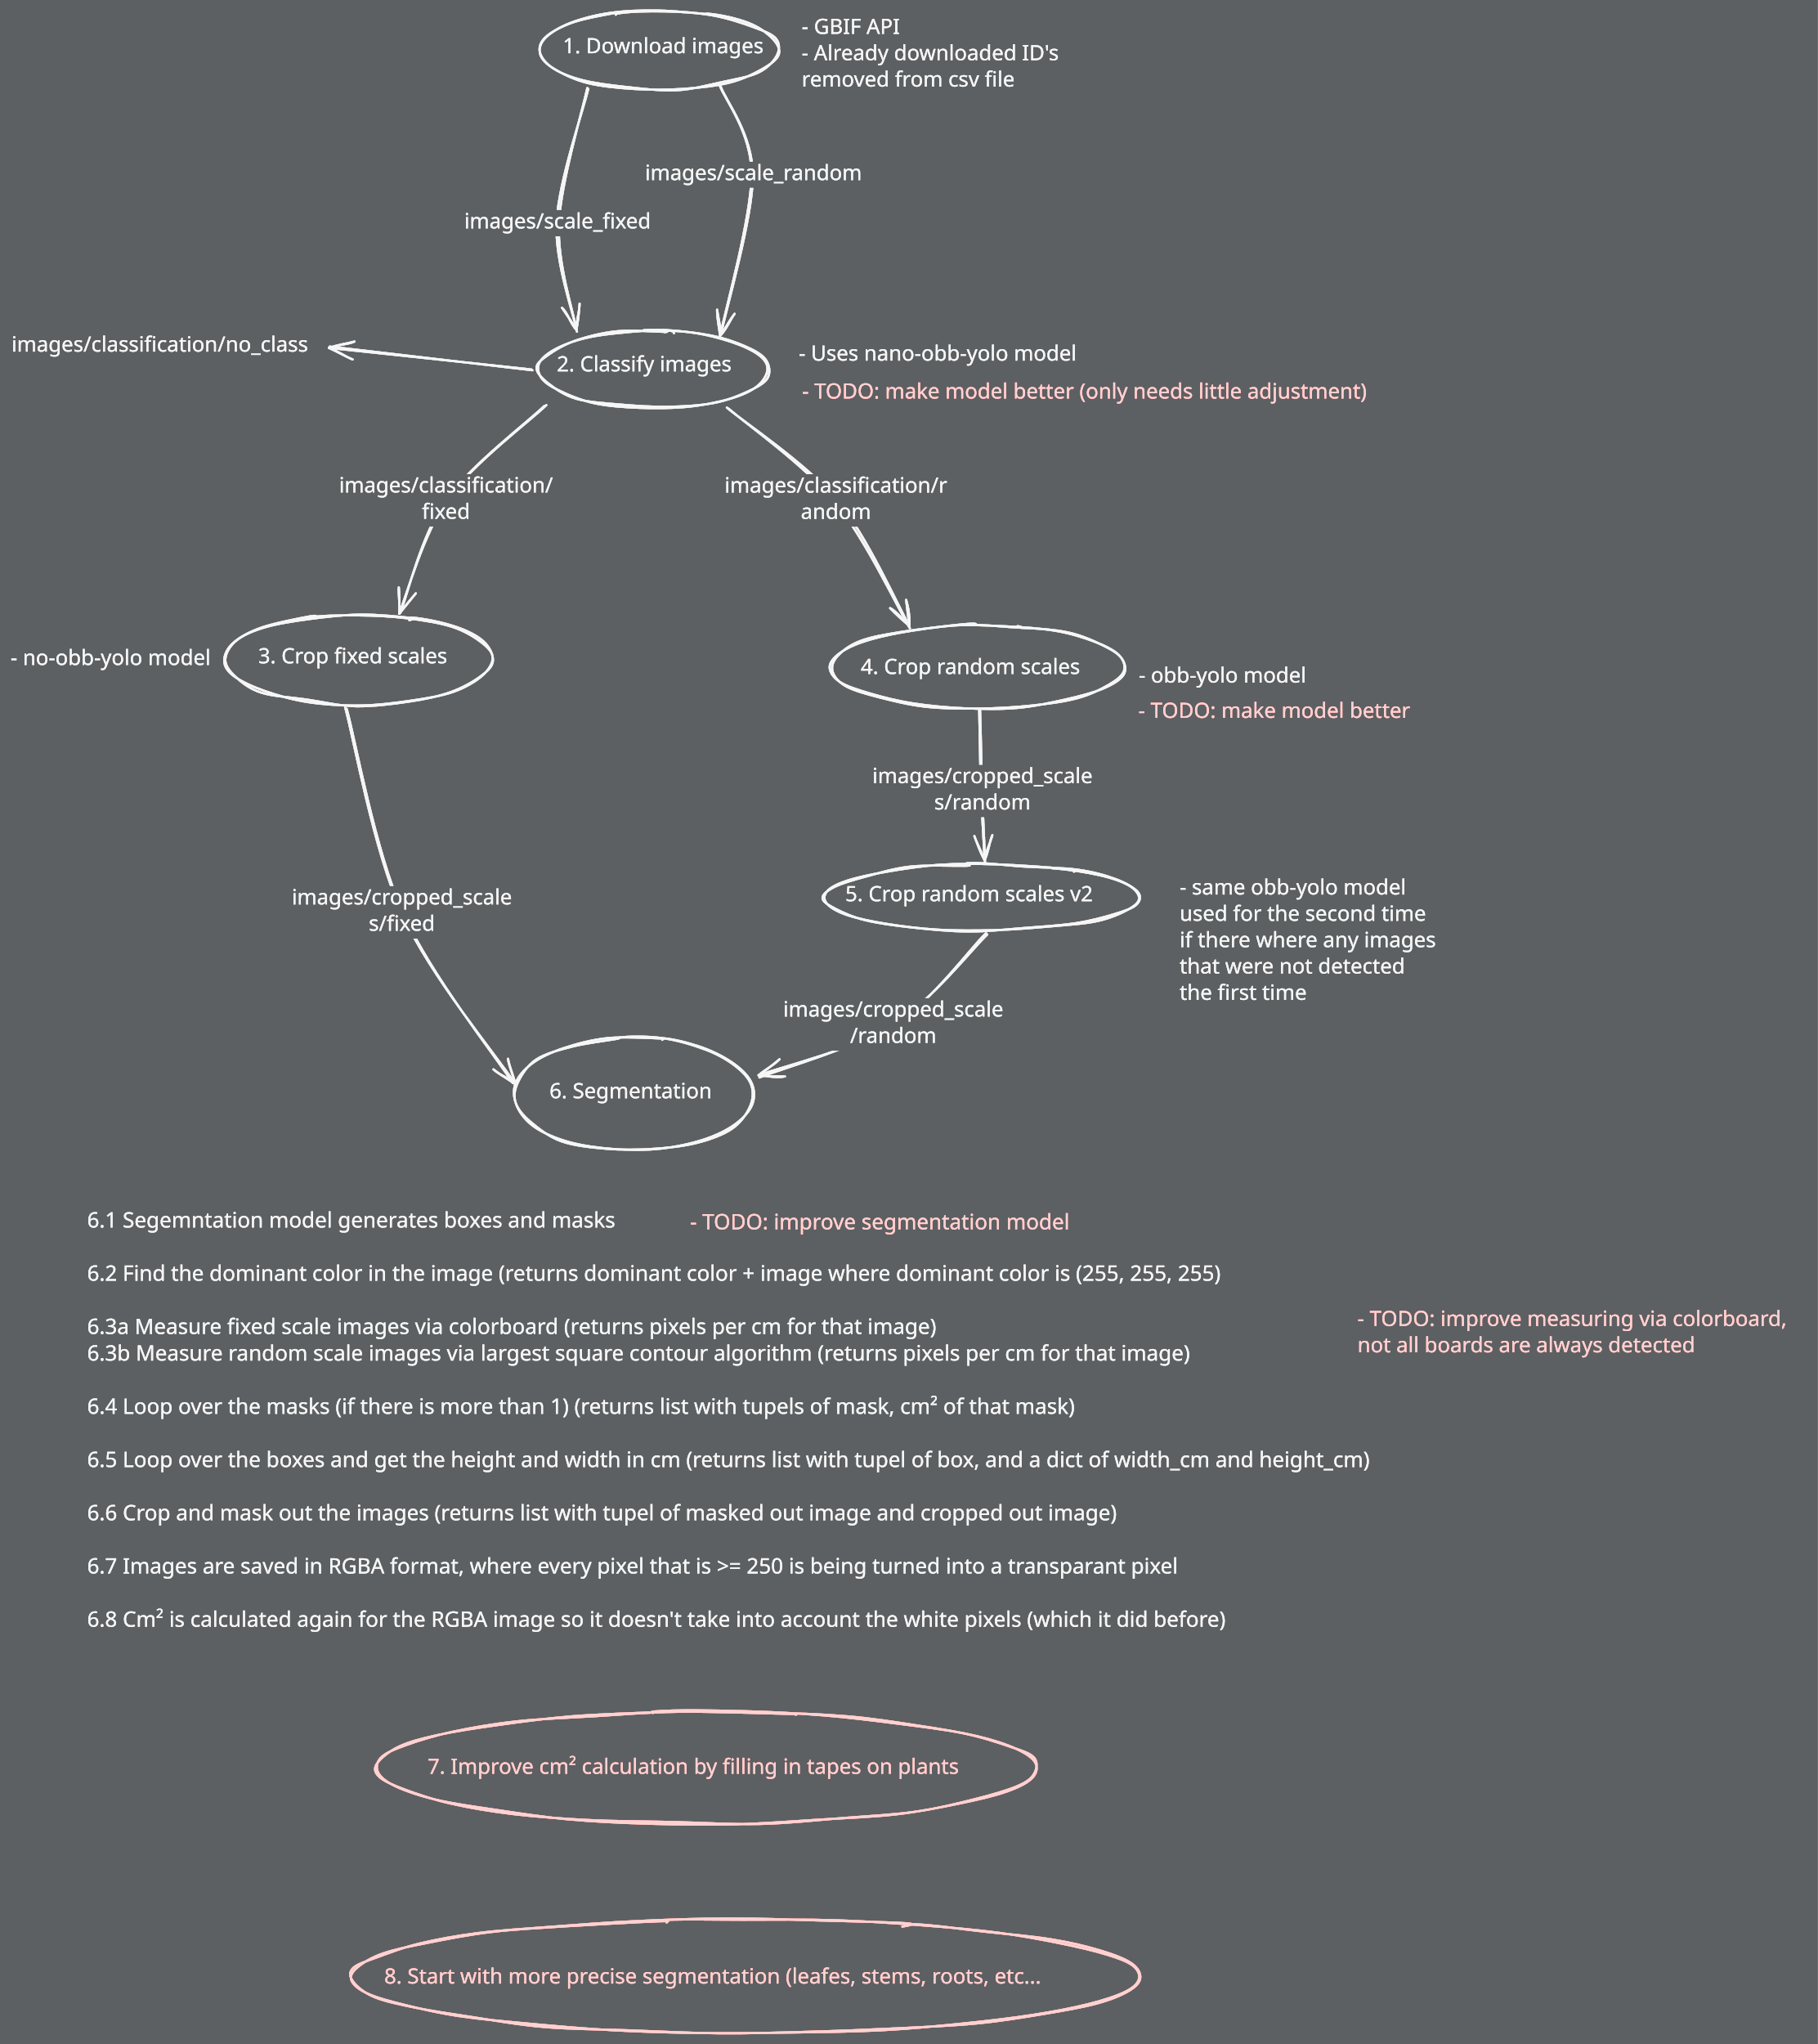
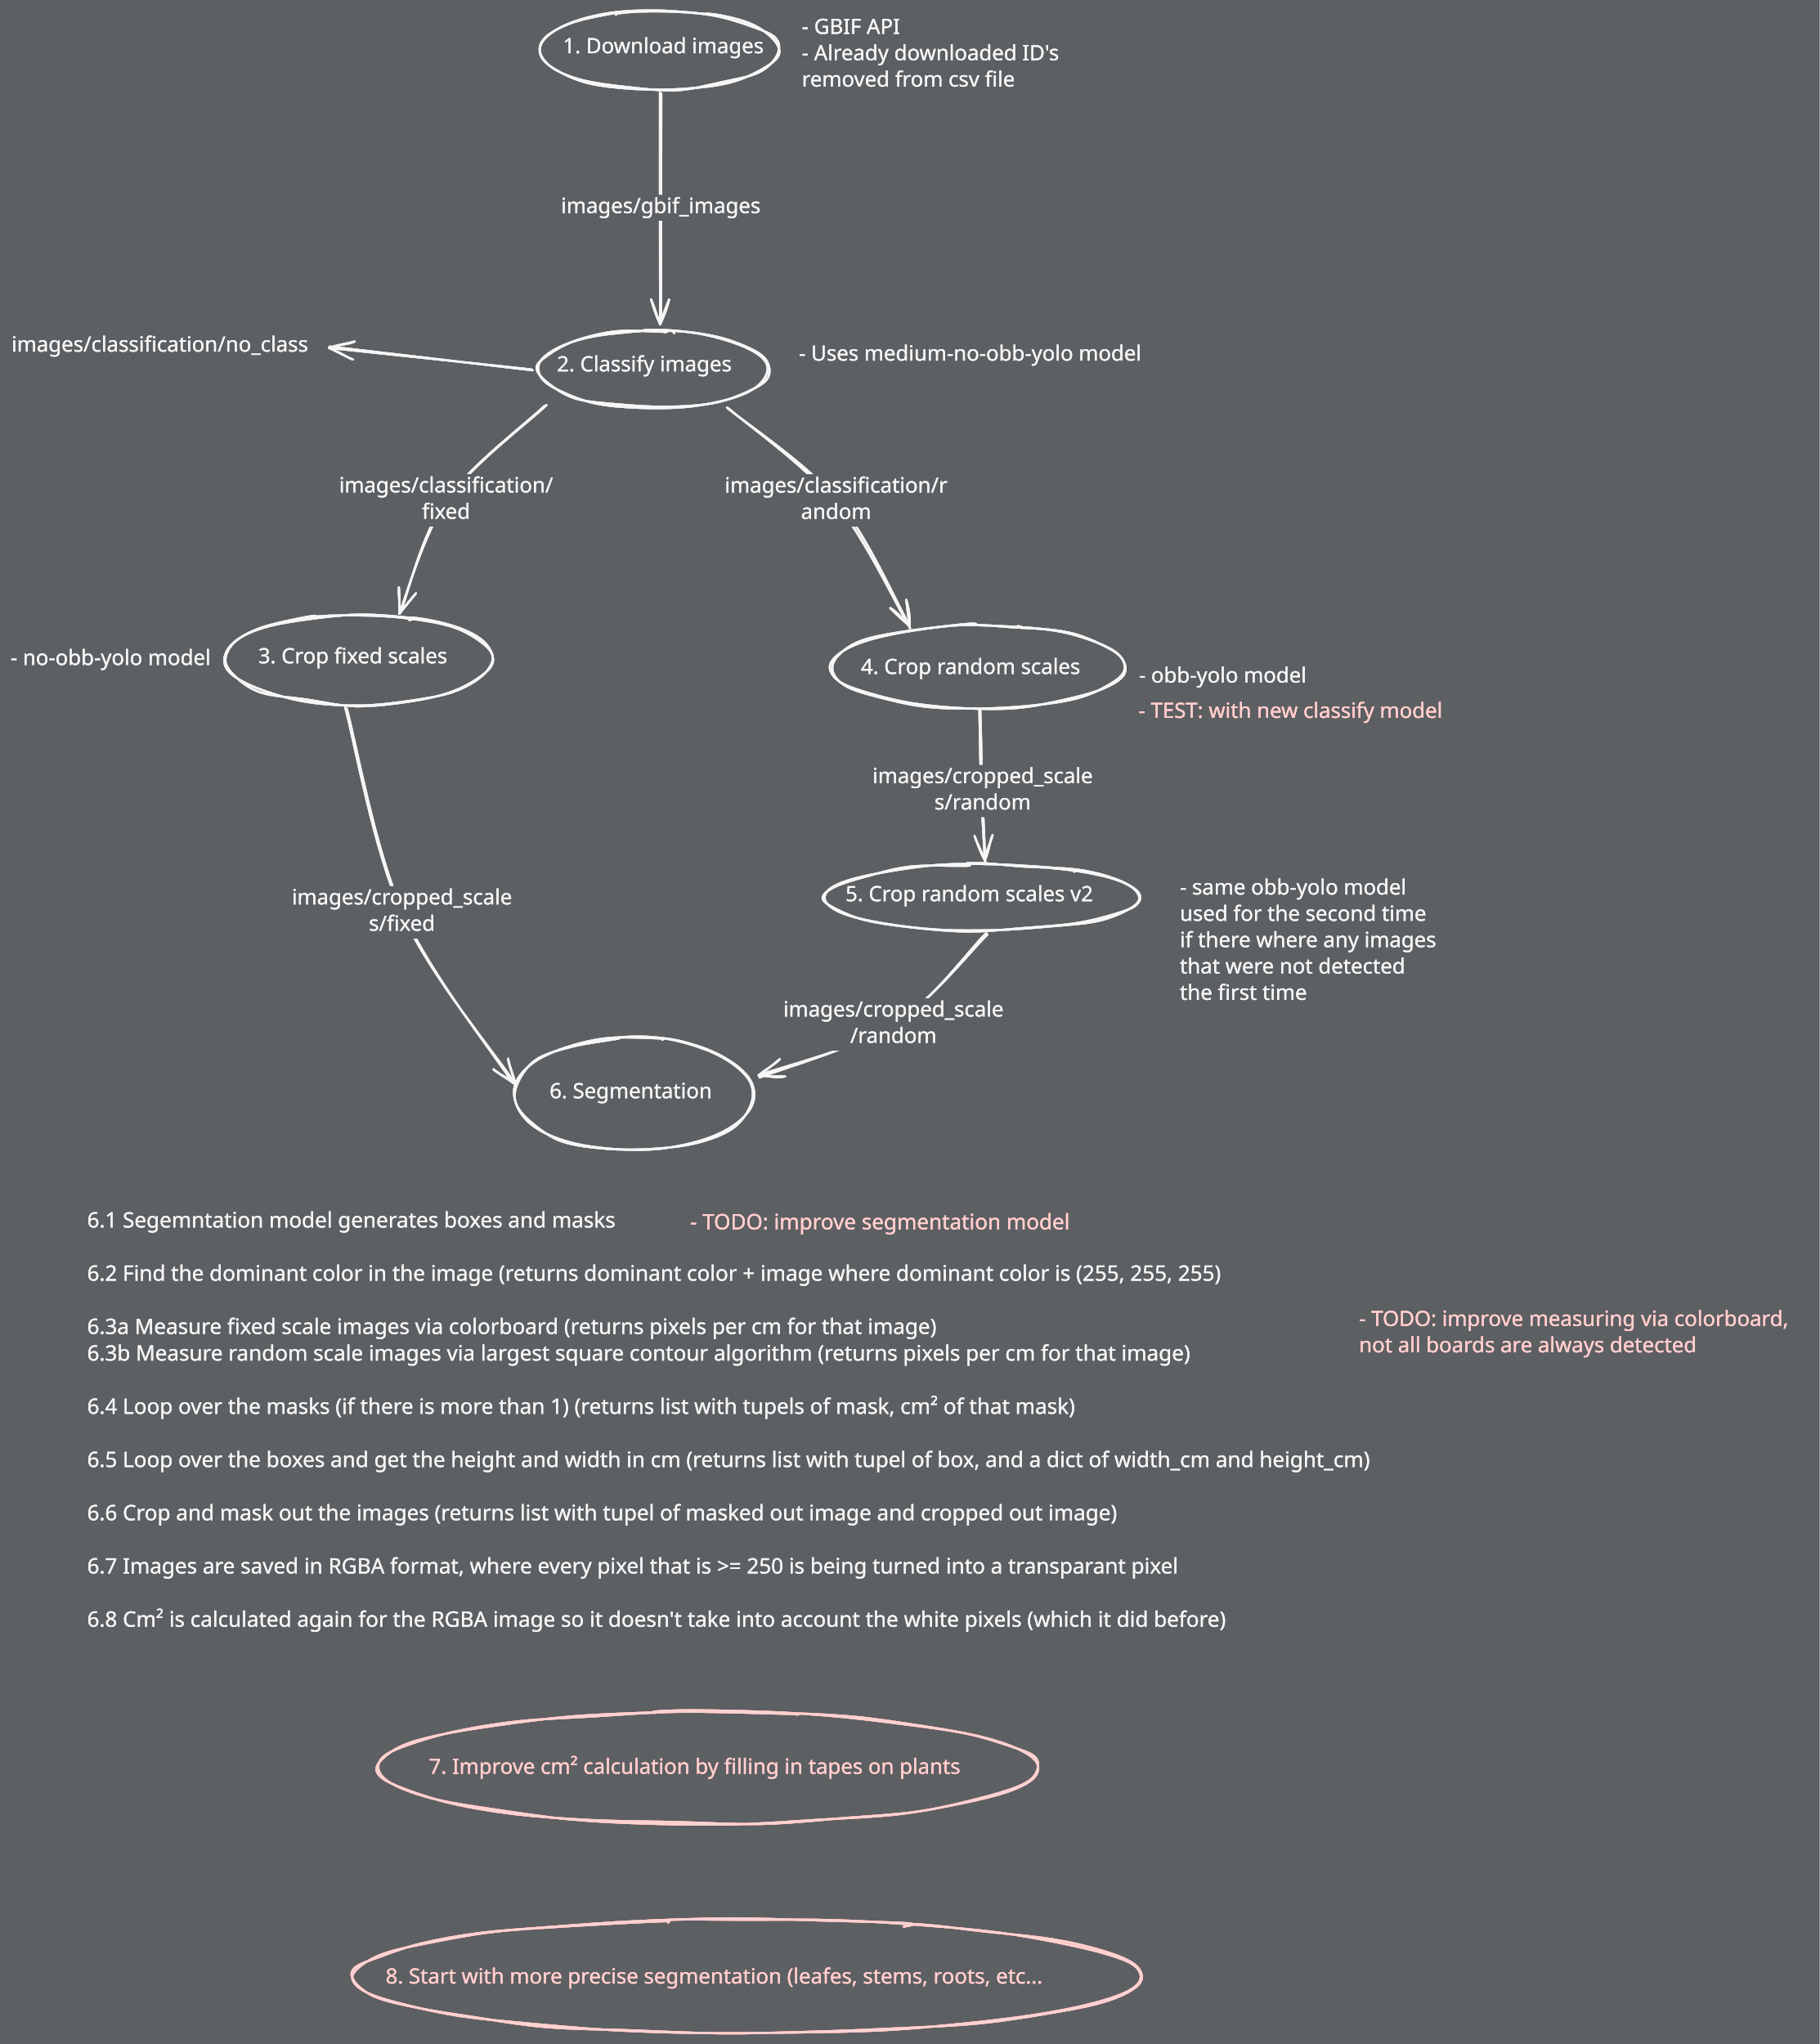
- <svg xmlns="http://www.w3.org/2000/svg" version="1.1" viewBox="0 0 1726.113 1940.399" width="3452.226" height="3880.799" filter="invert(93%) hue-rotate(180deg)">
+ <svg xmlns="http://www.w3.org/2000/svg" version="1.1" viewBox="0 0 1727.363 1940.399" width="3454.726" height="3880.799" filter="invert(93%) hue-rotate(180deg)">
  <defs>
    <style class="style-fonts">
      @font-face {
        font-family: "Virgil";
        src: url("https://excalidraw.com/Virgil.woff2");
      }
      @font-face {
        font-family: "Cascadia";
        src: url("https://excalidraw.com/Cascadia.woff2");
      }
      @font-face {
        font-family: "Assistant";
        src: url("https://excalidraw.com/Assistant-Regular.woff2");
      }
    </style>
  </defs>
-   <rect x="0" y="0" width="1726.113" height="1940.399" fill="#f8f9fa" />
+   <rect x="0" y="0" width="1727.363" height="1940.399" fill="#f8f9fa" />
  <g transform="translate(802.5843 838.0067) rotate(0 126.3299 12.5)">
    <text x="0" y="17.52" font-family="Virgil, Segoe UI Emoji" font-size="20px" fill="#1e1e1e" text-anchor="start" style="white-space: pre;" direction="ltr" dominant-baseline="alphabetic">5. Crop random scales v2</text>
  </g>
  <g stroke-linecap="round" transform="translate(782.1279 820.4204) rotate(0 149.8363 31.58314)">
    <path d="M216.84 3.84 C233.12 4.96, 249.43 7.63, 261.58 10.35 C273.73 13.07, 283.43 16.49, 289.74 20.16 C296.05 23.83, 299.56 28.58, 299.44 32.39 C299.31 36.2, 295.6 39.43, 289.01 43.02 C282.42 46.62, 272.04 51.3, 259.91 53.95 C247.78 56.6, 232.41 57.5, 216.25 58.93 C200.09 60.36, 180.88 62.01, 162.95 62.55 C145.03 63.09, 125.91 63.13, 108.7 62.15 C91.49 61.16, 74.08 58.95, 59.68 56.63 C45.27 54.32, 31.73 51.48, 22.27 48.27 C12.81 45.05, 6.11 41.08, 2.92 37.33 C-0.27 33.58, -0.02 29.36, 3.14 25.76 C6.3 22.16, 12.53 18.82, 21.89 15.72 C31.25 12.63, 44.65 9.73, 59.3 7.2 C73.95 4.67, 92.26 1.72, 109.76 0.54 C127.26 -0.63, 144.42 -0.49, 164.31 0.14 C184.2 0.77, 216.9 3.18, 229.1 4.34 C241.3 5.49, 238.91 6.55, 237.51 7.06 M135.89 -1.02 C152.71 -1.89, 173.07 1.23, 190.6 2.26 C208.13 3.3, 226.66 3.23, 241.08 5.2 C255.5 7.18, 267.56 10.55, 277.1 14.1 C286.64 17.65, 295.07 22.45, 298.34 26.52 C301.61 30.58, 300.45 35.03, 296.72 38.5 C293 41.97, 285.55 44.45, 275.98 47.36 C266.4 50.28, 253.6 53.78, 239.28 55.98 C224.97 58.18, 207.12 59.25, 190.1 60.56 C173.07 61.88, 155.05 63.98, 137.14 63.87 C119.24 63.77, 99 61.72, 82.68 59.92 C66.35 58.12, 51.03 55.97, 39.17 53.07 C27.3 50.16, 18.22 45.97, 11.5 42.5 C4.78 39.03, -0.96 35.74, -1.15 32.24 C-1.35 28.74, 3.38 24.95, 10.31 21.51 C17.24 18.07, 28.39 14.8, 40.41 11.59 C52.43 8.38, 66.73 3.91, 82.44 2.23 C98.15 0.54, 125.78 1.73, 134.66 1.5 C143.55 1.27, 135.13 0.73, 135.76 0.84" stroke="#1e1e1e" stroke-width="2" fill="none" />
  </g>
  <g transform="translate(1120.025 831.6489) rotate(0 136.2798 62.5)">
    <text x="0" y="17.52" font-family="Virgil, Segoe UI Emoji" font-size="20px" fill="#1e1e1e" text-anchor="start" style="white-space: pre;" direction="ltr" dominant-baseline="alphabetic">- same obb-yolo model</text>
    <text x="0" y="42.52" font-family="Virgil, Segoe UI Emoji" font-size="20px" fill="#1e1e1e" text-anchor="start" style="white-space: pre;" direction="ltr" dominant-baseline="alphabetic">  used for the second time</text>
    <text x="0" y="67.52" font-family="Virgil, Segoe UI Emoji" font-size="20px" fill="#1e1e1e" text-anchor="start" style="white-space: pre;" direction="ltr" dominant-baseline="alphabetic">  if there where any images</text>
    <text x="0" y="92.52" font-family="Virgil, Segoe UI Emoji" font-size="20px" fill="#1e1e1e" text-anchor="start" style="white-space: pre;" direction="ltr" dominant-baseline="alphabetic">  that were not detected</text>
    <text x="0" y="117.52" font-family="Virgil, Segoe UI Emoji" font-size="20px" fill="#1e1e1e" text-anchor="start" style="white-space: pre;" direction="ltr" dominant-baseline="alphabetic">  the first time</text>
  </g>
  <g transform="translate(817.2706 622.3136) rotate(0 109.1999 12.5)">
    <text x="0" y="17.52" font-family="Virgil, Segoe UI Emoji" font-size="20px" fill="#1e1e1e" text-anchor="start" style="white-space: pre;" direction="ltr" dominant-baseline="alphabetic">4. Crop random scales</text>
  </g>
  <g stroke-linecap="round" transform="translate(789.2602 593.0225) rotate(0 139.3006 39.80017)">
    <path d="M112.47 1.11 C127.38 -0.38, 146.32 0.66, 163 1.43 C179.69 2.21, 198.16 3.34, 212.57 5.75 C226.99 8.17, 239.4 12.09, 249.47 15.92 C259.55 19.75, 268.27 24.07, 273.01 28.73 C277.75 33.39, 279.51 39.17, 277.93 43.89 C276.35 48.61, 270.94 52.73, 263.54 57.04 C256.15 61.36, 245.72 66.51, 233.55 69.8 C221.38 73.08, 205.94 75.14, 190.51 76.77 C175.08 78.41, 157.82 79.43, 140.99 79.61 C124.15 79.79, 105.44 79.66, 89.49 77.88 C73.53 76.09, 57.83 72.13, 45.27 68.9 C32.71 65.67, 21.45 62.54, 14.12 58.51 C6.8 54.47, 2.72 49.41, 1.32 44.67 C-0.08 39.93, 1.4 34.91, 5.73 30.07 C10.06 25.22, 17.29 19.46, 27.31 15.61 C37.34 11.76, 49.57 9.64, 65.9 6.96 C82.23 4.29, 113.33 0.74, 125.3 -0.43 C137.27 -1.59, 137.62 -0.74, 137.73 -0.01 M179.84 2.96 C195.8 3.6, 212.08 4.58, 225.29 7.46 C238.5 10.33, 250.65 16.06, 259.12 20.22 C267.58 24.39, 273 27.87, 276.06 32.44 C279.12 37.02, 280.52 42.97, 277.49 47.69 C274.47 52.41, 267.06 56.87, 257.92 60.74 C248.78 64.62, 236.2 67.9, 222.65 70.95 C209.1 74, 192.66 77.63, 176.62 79.03 C160.58 80.44, 142.92 80.1, 126.43 79.38 C109.94 78.66, 92.64 77.08, 77.69 74.73 C62.74 72.38, 48.36 68.71, 36.73 65.28 C25.1 61.85, 14.27 58.48, 7.91 54.17 C1.54 49.87, -1.9 44.25, -1.46 39.44 C-1.02 34.63, 4.14 29.55, 10.55 25.33 C16.97 21.1, 25.7 17.43, 37.03 14.11 C48.36 10.8, 63.33 7.77, 78.55 5.45 C93.77 3.12, 111.89 0.62, 128.34 0.17 C144.78 -0.28, 169.15 2.54, 177.21 2.76 C185.27 2.98, 177.15 1.17, 176.72 1.47" stroke="#1e1e1e" stroke-width="2" fill="none" />
  </g>
  <g transform="translate(1081.154 630.4579) rotate(0 77.9799 12.5)">
    <text x="0" y="17.52" font-family="Virgil, Segoe UI Emoji" font-size="20px" fill="#1e1e1e" text-anchor="start" style="white-space: pre;" direction="ltr" dominant-baseline="alphabetic">- obb-yolo model</text>
  </g>
  <g transform="translate(245.1633 612.1605) rotate(0 100.2399 25)">
    <text x="0" y="17.52" font-family="Virgil, Segoe UI Emoji" font-size="20px" fill="#1e1e1e" text-anchor="start" style="white-space: pre;" direction="ltr" dominant-baseline="alphabetic">3. Crop fixed scales</text>
    <text x="0" y="42.52" font-family="Virgil, Segoe UI Emoji" font-size="20px" fill="#1e1e1e" text-anchor="start" style="white-space: pre;" direction="ltr" dominant-baseline="alphabetic" />
  </g>
  <g stroke-linecap="round" transform="translate(212.8895 583.3033) rotate(0 127.1429 42.85714)">
    <path d="M77.79 3.37 C91.41 0.78, 110.59 0.84, 126.69 0.9 C142.8 0.96, 159.35 1.88, 174.4 3.72 C189.46 5.55, 205.28 8.06, 217.02 11.94 C228.75 15.81, 238.5 22.04, 244.81 26.96 C251.13 31.88, 254.94 36.21, 254.91 41.45 C254.89 46.7, 250.88 53.1, 244.66 58.43 C238.44 63.77, 228.71 69.57, 217.57 73.46 C206.44 77.35, 192.53 79.62, 177.84 81.78 C163.16 83.95, 145.77 86.2, 129.45 86.44 C113.12 86.69, 95 85.56, 79.89 83.28 C64.79 81, 50.53 76.86, 38.81 72.79 C27.1 68.71, 16.04 63.59, 9.58 58.82 C3.11 54.05, 0.2 49.47, 0.02 44.18 C-0.15 38.89, 2.62 32.35, 8.54 27.05 C14.46 21.76, 23.45 16.63, 35.54 12.43 C47.64 8.24, 72.45 3.42, 81.13 1.87 C89.8 0.32, 86.55 2.29, 87.6 3.15 M177.58 2.88 C192.5 4.31, 207.99 7.79, 219.42 11.57 C230.85 15.36, 240.23 20.14, 246.18 25.58 C252.13 31.02, 255.65 38.61, 255.11 44.2 C254.57 49.79, 249.66 54.17, 242.93 59.11 C236.2 64.05, 225.91 69.9, 214.73 73.83 C203.55 77.76, 190.81 80.46, 175.84 82.68 C160.88 84.9, 141.21 87.48, 124.93 87.16 C108.65 86.84, 93.19 82.94, 78.16 80.76 C63.13 78.59, 46.11 77.83, 34.75 74.11 C23.39 70.4, 15.62 63.72, 10.01 58.46 C4.4 53.2, 0.84 48.14, 1.08 42.54 C1.33 36.94, 5.23 29.88, 11.47 24.83 C17.72 19.79, 26.97 15.67, 38.52 12.26 C50.08 8.85, 65.65 6.4, 80.81 4.37 C95.96 2.35, 113.54 0.32, 129.46 0.13 C145.38 -0.06, 168.59 2.34, 176.31 3.23 C184.04 4.13, 176.55 4.82, 175.8 5.51" stroke="#1e1e1e" stroke-width="2" fill="none" />
  </g>
  <g transform="translate(10 613.7645) rotate(0 92.29989 12.5)">
    <text x="0" y="17.52" font-family="Virgil, Segoe UI Emoji" font-size="20px" fill="#1e1e1e" text-anchor="start" style="white-space: pre;" direction="ltr" dominant-baseline="alphabetic">- no-obb-yolo model</text>
  </g>
  <g transform="translate(534.3936 33) rotate(0 91.1799 12.5)">
    <text x="0" y="17.52" font-family="Virgil, Segoe UI Emoji" font-size="20px" fill="#1e1e1e" text-anchor="start" style="white-space: pre;" direction="ltr" dominant-baseline="alphabetic">1. Download images</text>
  </g>
  <g stroke-linecap="round" transform="translate(511.3936 10) rotate(0 114 37.5)">
    <path d="M159.49 2.88 C173.82 4.09, 188.38 7.64, 198.8 11.58 C209.21 15.51, 217.09 21.48, 221.97 26.49 C226.85 31.51, 229.67 36.82, 228.06 41.67 C226.45 46.52, 220.14 51.14, 212.31 55.61 C204.47 60.08, 193.61 65.36, 181.06 68.5 C168.51 71.63, 152.02 73.41, 137.02 74.41 C122.02 75.41, 106.12 75.41, 91.05 74.48 C75.97 73.55, 59.26 72.01, 46.56 68.83 C33.86 65.65, 22.36 59.95, 14.85 55.4 C7.35 50.84, 2.96 46.35, 1.52 41.48 C0.07 36.62, 1.47 31.15, 6.19 26.22 C10.92 21.29, 19.62 15.89, 29.88 11.9 C40.14 7.91, 53.79 4.27, 67.75 2.28 C81.71 0.3, 96.97 -0.34, 113.64 -0.02 C130.3 0.31, 157.67 3.16, 167.75 4.25 C177.83 5.34, 174.95 5.76, 174.11 6.51 M74.09 2.93 C86.98 0.77, 104.25 0.53, 119.42 0.81 C134.59 1.09, 151.16 2.16, 165.13 4.6 C179.11 7.05, 193.22 11.81, 203.26 15.48 C213.29 19.16, 221.51 22.12, 225.33 26.67 C229.15 31.22, 228.95 37.42, 226.18 42.78 C223.4 48.14, 217.29 54.67, 208.7 58.84 C200.11 63.02, 187.55 65.03, 174.64 67.83 C161.72 70.63, 146.35 74.86, 131.2 75.66 C116.06 76.47, 98.69 74.22, 83.77 72.64 C68.85 71.05, 53.39 69.12, 41.69 66.14 C29.99 63.15, 20.33 59.17, 13.58 54.72 C6.83 50.28, 2.25 44.48, 1.2 39.47 C0.15 34.46, 1.93 29.42, 7.28 24.68 C12.63 19.94, 22.28 14.78, 33.31 11.02 C44.33 7.27, 66.75 3.33, 73.42 2.15 C80.08 0.98, 72.41 3.34, 73.32 3.95" stroke="#1e1e1e" stroke-width="2" fill="none" />
  </g>
  <g transform="translate(761.1876 14.66893) rotate(0 135.1399 37.5)">
    <text x="0" y="17.52" font-family="Virgil, Segoe UI Emoji" font-size="20px" fill="#1e1e1e" text-anchor="start" style="white-space: pre;" direction="ltr" dominant-baseline="alphabetic">- GBIF API</text>
    <text x="0" y="42.52" font-family="Virgil, Segoe UI Emoji" font-size="20px" fill="#1e1e1e" text-anchor="start" style="white-space: pre;" direction="ltr" dominant-baseline="alphabetic">- Already downloaded ID's </text>
    <text x="0" y="67.52" font-family="Virgil, Segoe UI Emoji" font-size="20px" fill="#1e1e1e" text-anchor="start" style="white-space: pre;" direction="ltr" dominant-baseline="alphabetic">  removed from csv file</text>
  </g>
  <g transform="translate(528.7137 335.0191) rotate(0 89.29989 12.5)">
    <text x="0" y="17.52" font-family="Virgil, Segoe UI Emoji" font-size="20px" fill="#1e1e1e" text-anchor="start" style="white-space: pre;" direction="ltr" dominant-baseline="alphabetic">2. Classify images</text>
  </g>
  <g stroke-linecap="round" transform="translate(510.7137 314.0191) rotate(0 109.5 36.5)">
    <path d="M100.5 -0.56 C114.5 -1.46, 131.48 -0.3, 145.3 1.54 C159.12 3.38, 172.68 6.92, 183.43 10.49 C194.17 14.06, 204.01 18.58, 209.77 22.94 C215.53 27.31, 218.27 31.72, 217.99 36.69 C217.7 41.66, 214 48.11, 208.07 52.76 C202.13 57.41, 193.37 61.36, 182.38 64.59 C171.38 67.83, 156.46 70.75, 142.12 72.18 C127.78 73.61, 111.11 73.73, 96.34 73.16 C81.56 72.58, 66.22 71.52, 53.45 68.75 C40.69 65.98, 28.18 60.65, 19.74 56.52 C11.29 52.39, 5.69 48.56, 2.78 43.95 C-0.12 39.33, -0.97 33.73, 2.29 28.84 C5.54 23.95, 13.18 18.65, 22.31 14.61 C31.44 10.57, 41.49 7.15, 57.07 4.58 C72.64 2.01, 103.73 -0.43, 115.75 -0.82 C127.78 -1.21, 129.28 1.36, 129.22 2.24 M120.3 -0.12 C134.79 -0.17, 151.2 1.94, 164 4.43 C176.79 6.92, 188.34 10.96, 197.08 14.83 C205.83 18.7, 212.96 22.61, 216.46 27.62 C219.95 32.64, 221.05 39.86, 218.05 44.94 C215.05 50.02, 207.04 54.13, 198.45 58.08 C189.87 62.04, 179.12 66.31, 166.54 68.65 C153.96 71, 137.93 71.94, 122.99 72.15 C108.05 72.36, 91.3 71.2, 76.88 69.93 C62.46 68.67, 47.55 67.81, 36.47 64.55 C25.39 61.29, 16.71 55.21, 10.42 50.37 C4.12 45.54, -1.13 40.06, -1.32 35.54 C-1.51 31.02, 3.22 27.59, 9.28 23.27 C15.34 18.94, 24.18 13.36, 35.05 9.57 C45.93 5.78, 60.57 1.94, 74.53 0.51 C88.48 -0.92, 111.11 0.83, 118.76 0.98 C126.41 1.12, 120.56 0.75, 120.41 1.37" stroke="#1e1e1e" stroke-width="2" fill="none" />
  </g>
-   <g transform="translate(758.3649 324.8309) rotate(0 132.1098 12.5)">
-     <text x="0" y="17.52" font-family="Virgil, Segoe UI Emoji" font-size="20px" fill="#1e1e1e" text-anchor="start" style="white-space: pre;" direction="ltr" dominant-baseline="alphabetic">- Uses nano-obb-yolo model</text>
-   </g>
-   <g mask="url(#mask-MrqvaUlCSe1NCg9fhbQvO)" stroke-linecap="round">
-     <g transform="translate(557.3891 83.80442) rotate(0 -14 115)">
-       <path d="M1.14 0.54 C-3.76 21.6, -27.13 88.69, -28.91 127.12 C-30.7 165.55, -12.69 213.9, -9.56 231.1 M0.28 -0.22 C-4.3 20.9, -24.95 89.94, -26.68 128.2 C-28.41 166.46, -12.89 212.11, -10.1 229.33" stroke="#1e1e1e" stroke-width="2" fill="none" />
-     </g>
-     <g transform="translate(557.3891 83.80442) rotate(0 -14 115)">
-       <path d="M-23.73 208.37 C-18.06 213.86, -15.78 223.25, -10.1 229.33 M-23.73 208.37 C-17.8 217.35, -12.67 224.4, -10.1 229.33" stroke="#1e1e1e" stroke-width="2" fill="none" />
-     </g>
-     <g transform="translate(557.3891 83.80442) rotate(0 -14 115)">
-       <path d="M-7.06 204.52 C-7.05 211.48, -10.45 222.18, -10.1 229.33 M-7.06 204.52 C-7.67 215.05, -9.06 223.6, -10.1 229.33" stroke="#1e1e1e" stroke-width="2" fill="none" />
-     </g>
-   </g>
-   <mask id="mask-MrqvaUlCSe1NCg9fhbQvO">
-     <rect x="0" y="0" fill="#fff" width="685.389" height="413.804" />
-     <rect x="435.979" y="199.304" fill="#000" width="186.82" height="25" opacity="1" />
-   </mask>
-   <g transform="translate(435.9792 199.3044) rotate(0 107.4592 -0.06357796)">
-     <text x="93.41" y="17.52" font-family="Virgil, Segoe UI Emoji" font-size="20px" fill="#1e1e1e" text-anchor="middle" style="white-space: pre;" direction="ltr" dominant-baseline="alphabetic">images/scale_fixed</text>
-   </g>
-   <g mask="url(#mask-5ruXuMG1jnbOTVdH1jmuS)" stroke-linecap="round">
-     <g transform="translate(683.2168 82.26926) rotate(0 16.07444 117.4671)">
-       <path d="M1.07 -0.06 C6.28 13.99, 31.56 45.49, 31.6 84.69 C31.63 123.89, 6.52 209.96, 1.29 235.12 M0.17 -1.13 C5.15 12.56, 30.3 43.49, 30.36 83.1 C30.42 122.71, 5.62 211.48, 0.54 236.54" stroke="#1e1e1e" stroke-width="2" fill="none" />
-     </g>
-     <g transform="translate(683.2168 82.26926) rotate(0 16.07444 117.4671)">
-       <path d="M-2.36 211.71 C-1.43 218.87, 1.32 227.98, 0.54 236.54 M-2.36 211.71 C-2.44 219.62, -0.52 228.08, 0.54 236.54" stroke="#1e1e1e" stroke-width="2" fill="none" />
-     </g>
-     <g transform="translate(683.2168 82.26926) rotate(0 16.07444 117.4671)">
-       <path d="M14.28 215.65 C9.77 221.67, 7.08 229.49, 0.54 236.54 M14.28 215.65 C8.98 222.41, 5.66 229.63, 0.54 236.54" stroke="#1e1e1e" stroke-width="2" fill="none" />
-     </g>
-   </g>
-   <mask id="mask-5ruXuMG1jnbOTVdH1jmuS">
-     <rect x="0" y="0" fill="#fff" width="815.366" height="417.203" />
-     <rect x="612.586" y="153.439" fill="#000" width="205.56" height="25" opacity="1" />
-   </mask>
-   <g transform="translate(612.5858 153.4388) rotate(0 86.51311 46.53165)">
-     <text x="102.78" y="17.52" font-family="Virgil, Segoe UI Emoji" font-size="20px" fill="#1e1e1e" text-anchor="middle" style="white-space: pre;" direction="ltr" dominant-baseline="alphabetic">images/scale_random</text>
+   <g transform="translate(758.3649 324.8309) rotate(0 156.5698 12.5)">
+     <text x="0" y="17.52" font-family="Virgil, Segoe UI Emoji" font-size="20px" fill="#1e1e1e" text-anchor="start" style="white-space: pre;" direction="ltr" dominant-baseline="alphabetic">- Uses medium-no-obb-yolo model</text>
  </g>
  <g mask="url(#mask-yh-VdyIdlKLAYa0ZPO2GM)" stroke-linecap="round">
    <g transform="translate(517.5267 384.9576) rotate(0 -68.49457 98.92779)">
      <path d="M-0.66 0.44 C-16.38 15.65, -71.84 57.7, -94.65 90.44 C-117.45 123.18, -130.5 179.15, -137.48 196.9 M1.19 -0.37 C-14.1 14.54, -68.97 55.52, -92.25 88.53 C-115.53 121.54, -131.21 179.54, -138.5 197.71" stroke="#1e1e1e" stroke-width="2" fill="none" />
    </g>
    <g transform="translate(517.5267 384.9576) rotate(0 -68.49457 98.92779)">
      <path d="M-138.87 172.71 C-138.2 178.52, -138.16 185.51, -138.5 197.71 M-138.87 172.71 C-139.48 179.06, -137.84 182.99, -138.5 197.71" stroke="#1e1e1e" stroke-width="2" fill="none" />
    </g>
    <g transform="translate(517.5267 384.9576) rotate(0 -68.49457 98.92779)">
      <path d="M-122.72 178.33 C-126.4 182.51, -130.76 187.98, -138.5 197.71 M-122.72 178.33 C-126.91 183.31, -128.82 186.01, -138.5 197.71" stroke="#1e1e1e" stroke-width="2" fill="none" />
    </g>
  </g>
  <mask id="mask-yh-VdyIdlKLAYa0ZPO2GM">
    <rect x="0" y="0" fill="#fff" width="754.516" height="682.813" />
    <rect x="318.224" y="449.99" fill="#000" width="210.52" height="50" opacity="1" />
  </mask>
  <g transform="translate(318.2236 449.9899) rotate(0 130.6453 33.63981)">
    <text x="105.26" y="17.52" font-family="Virgil, Segoe UI Emoji" font-size="20px" fill="#1e1e1e" text-anchor="middle" style="white-space: pre;" direction="ltr" dominant-baseline="alphabetic">images/classification/</text>
    <text x="105.26" y="42.52" font-family="Virgil, Segoe UI Emoji" font-size="20px" fill="#1e1e1e" text-anchor="middle" style="white-space: pre;" direction="ltr" dominant-baseline="alphabetic">fixed</text>
  </g>
  <g mask="url(#mask-6O8U8H3fxKp0aqt_M4MGR)" stroke-linecap="round">
    <g transform="translate(691.9037 387.7853) rotate(0 85.70078 104.1559)">
      <path d="M-0.21 0.12 C16.7 14.69, 72.01 53.72, 100.72 88.47 C129.43 123.23, 160.17 188.86, 172.04 208.66 M-1.78 -0.87 C15.55 13.92, 73.97 52.39, 102.87 86.96 C131.77 121.52, 160.01 186.35, 171.61 206.5" stroke="#1e1e1e" stroke-width="2" fill="none" />
    </g>
    <g transform="translate(691.9037 387.7853) rotate(0 85.70078 104.1559)">
      <path d="M153.26 189.52 C158.02 191.86, 164.16 198.79, 171.61 206.5 M153.26 189.52 C159.32 195.75, 165.14 200.99, 171.61 206.5" stroke="#1e1e1e" stroke-width="2" fill="none" />
    </g>
    <g transform="translate(691.9037 387.7853) rotate(0 85.70078 104.1559)">
      <path d="M168.46 181.7 C169.63 185.89, 172.11 194.71, 171.61 206.5 M168.46 181.7 C169.56 190.37, 170.38 198.18, 171.61 206.5" stroke="#1e1e1e" stroke-width="2" fill="none" />
    </g>
  </g>
  <mask id="mask-6O8U8H3fxKp0aqt_M4MGR">
    <rect x="0" y="0" fill="#fff" width="963.305" height="696.097" />
    <rect x="684.13" y="450.11" fill="#000" width="219.12" height="50" opacity="1" />
  </mask>
  <g transform="translate(684.1297 450.11) rotate(0 92.90608 41.57122)">
    <text x="109.56" y="17.52" font-family="Virgil, Segoe UI Emoji" font-size="20px" fill="#1e1e1e" text-anchor="middle" style="white-space: pre;" direction="ltr" dominant-baseline="alphabetic">images/classification/r</text>
    <text x="109.56" y="42.52" font-family="Virgil, Segoe UI Emoji" font-size="20px" fill="#1e1e1e" text-anchor="middle" style="white-space: pre;" direction="ltr" dominant-baseline="alphabetic">andom</text>
  </g>
  <g stroke-linecap="round">
    <g transform="translate(504.5325 350.8627) rotate(0 -95.99886 -10.61739)">
      <path d="M0.99 0.63 C-30.88 -2.98, -159.25 -18.18, -191.51 -21.82 M0.05 -0.08 C-31.91 -3.53, -159.92 -17.29, -192.2 -20.58" stroke="#1e1e1e" stroke-width="2" fill="none" />
    </g>
    <g transform="translate(504.5325 350.8627) rotate(0 -95.99886 -10.61739)">
      <path d="M-167.94 -26.63 C-173.6 -23.95, -182.33 -24.02, -192.2 -20.58 M-167.94 -26.63 C-175.99 -24.38, -182.45 -23.98, -192.2 -20.58" stroke="#1e1e1e" stroke-width="2" fill="none" />
    </g>
    <g transform="translate(504.5325 350.8627) rotate(0 -95.99886 -10.61739)">
      <path d="M-169.73 -9.62 C-174.88 -11.66, -183.12 -16.43, -192.2 -20.58 M-169.73 -9.62 C-177.18 -12.55, -183.08 -17.34, -192.2 -20.58" stroke="#1e1e1e" stroke-width="2" fill="none" />
    </g>
  </g>
  <mask />
  <g transform="translate(10.93199 316.2813) rotate(0 148.9098 12.5)">
    <text x="0" y="17.52" font-family="Virgil, Segoe UI Emoji" font-size="20px" fill="#1e1e1e" text-anchor="start" style="white-space: pre;" direction="ltr" dominant-baseline="alphabetic">images/classification/no_class</text>
  </g>
  <g mask="url(#mask-jzZh6r0ZE51ZrIv9s1UK0)" stroke-linecap="round">
    <g transform="translate(929.3959 675.0065) rotate(0 2.585466 71.4011)">
      <path d="M1.19 -0.35 C1.73 12.58, 2.35 52.58, 3.13 76.57 C3.91 100.57, 5.67 132.74, 5.87 143.62 M0.36 -1.58 C0.71 11.09, 1.18 50.9, 2.03 74.79 C2.88 98.67, 5.11 130.43, 5.47 141.71" stroke="#1e1e1e" stroke-width="2" fill="none" />
    </g>
    <g transform="translate(929.3959 675.0065) rotate(0 2.585466 71.4011)">
      <path d="M-4.23 118.67 C-2.16 124.87, 2.36 133.32, 5.47 141.71 M-4.23 118.67 C-0.71 128.18, 1.79 134.8, 5.47 141.71" stroke="#1e1e1e" stroke-width="2" fill="none" />
    </g>
    <g transform="translate(929.3959 675.0065) rotate(0 2.585466 71.4011)">
      <path d="M12.85 117.82 C9.88 124.44, 9.36 133.14, 5.47 141.71 M12.85 117.82 C10.07 127.51, 6.28 134.45, 5.47 141.71" stroke="#1e1e1e" stroke-width="2" fill="none" />
    </g>
  </g>
  <mask id="mask-jzZh6r0ZE51ZrIv9s1UK0">
    <rect x="0" y="0" fill="#fff" width="1034.567" height="917.809" />
    <rect x="827.369" y="725.94" fill="#000" width="210.92" height="50" opacity="1" />
  </mask>
  <g transform="translate(827.3685 725.94) rotate(0 105.1427 20.08576)">
    <text x="105.46" y="17.52" font-family="Virgil, Segoe UI Emoji" font-size="20px" fill="#1e1e1e" text-anchor="middle" style="white-space: pre;" direction="ltr" dominant-baseline="alphabetic">images/cropped_scale</text>
    <text x="105.46" y="42.52" font-family="Virgil, Segoe UI Emoji" font-size="20px" fill="#1e1e1e" text-anchor="middle" style="white-space: pre;" direction="ltr" dominant-baseline="alphabetic">s/random</text>
  </g>
  <g transform="translate(521.7156 1025.056) rotate(0 77.53992 12.5)">
    <text x="0" y="17.52" font-family="Virgil, Segoe UI Emoji" font-size="20px" fill="#1e1e1e" text-anchor="start" style="white-space: pre;" direction="ltr" dominant-baseline="alphabetic">6. Segmentation</text>
  </g>
  <g stroke-linecap="round" transform="translate(488.0312 984.6344) rotate(0 113.853 53.89492)">
    <path d="M133.76 0.52 C147.43 0.63, 161.86 4.36, 173.91 8.16 C185.96 11.96, 197.56 17.64, 206.07 23.32 C214.58 28.99, 221.6 35.56, 224.99 42.22 C228.38 48.88, 228.88 56.6, 226.43 63.3 C223.97 70.01, 217.96 76.79, 210.29 82.42 C202.61 88.06, 192.3 93.21, 180.37 97.12 C168.44 101.03, 153.01 104.35, 138.71 105.86 C124.42 107.36, 108.99 107.2, 94.6 106.16 C80.2 105.11, 64.78 103.02, 52.34 99.59 C39.9 96.15, 28.19 91.16, 19.96 85.53 C11.73 79.91, 6.08 72.72, 2.97 65.83 C-0.14 58.94, -1.14 51.07, 1.32 44.19 C3.77 37.31, 10.04 30.19, 17.7 24.55 C25.35 18.91, 35.43 14.3, 47.25 10.36 C59.08 6.42, 73.78 2.44, 88.64 0.89 C103.5 -0.65, 127.69 0.8, 136.38 1.07 C145.07 1.33, 141.06 1.5, 140.78 2.49 M95.34 0.74 C108.34 -1.05, 125.81 -1.06, 140.24 0.78 C154.66 2.62, 170.28 7.39, 181.89 11.78 C193.5 16.17, 202.68 21.56, 209.9 27.11 C217.12 32.67, 222.86 38.63, 225.23 45.09 C227.59 51.54, 227.12 58.88, 224.07 65.85 C221.01 72.83, 215.31 81.19, 206.89 86.94 C198.47 92.69, 186.1 97.17, 173.53 100.35 C160.96 103.54, 145.85 105.13, 131.46 106.04 C117.07 106.96, 101.6 107.07, 87.18 105.86 C72.75 104.64, 56.81 103, 44.91 98.76 C33.01 94.52, 23.01 86.53, 15.77 80.39 C8.54 74.26, 3.48 68.29, 1.5 61.96 C-0.48 55.62, 0.62 49.22, 3.92 42.41 C7.21 35.6, 12.68 26.69, 21.27 21.1 C29.85 15.51, 42.8 12.11, 55.43 8.87 C68.06 5.63, 89.88 2.99, 97.03 1.66 C104.18 0.34, 97.98 0.13, 98.34 0.91" stroke="#1e1e1e" stroke-width="2" fill="none" />
  </g>
  <g mask="url(#mask-_wBpS6cv0x4mZSHuMixJ5)" stroke-linecap="round">
    <g transform="translate(329.0412 673.3912) rotate(0 79.495 177.8532)">
      <path d="M0.15 -0.44 C8.95 31.5, 26.97 133.37, 53.27 192.59 C79.56 251.8, 140.46 327.49, 157.91 354.86 M-1.24 -1.71 C7.43 30.33, 25.79 134.5, 52.7 194.08 C79.61 253.65, 142.74 328.95, 160.24 355.73" stroke="#1e1e1e" stroke-width="2" fill="none" />
    </g>
    <g transform="translate(329.0412 673.3912) rotate(0 79.495 177.8532)">
      <path d="M139.49 341.79 C145.85 347.65, 153.41 349.34, 160.24 355.73 M139.49 341.79 C143.35 345, 149.34 348.77, 160.24 355.73" stroke="#1e1e1e" stroke-width="2" fill="none" />
    </g>
    <g transform="translate(329.0412 673.3912) rotate(0 79.495 177.8532)">
      <path d="M153.31 331.71 C155.1 340.98, 158.02 346.06, 160.24 355.73 M153.31 331.71 C153.91 337.36, 156.73 343.45, 160.24 355.73" stroke="#1e1e1e" stroke-width="2" fill="none" />
    </g>
  </g>
  <mask id="mask-_wBpS6cv0x4mZSHuMixJ5">
    <rect x="0" y="0" fill="#fff" width="588.031" height="1129.098" />
    <rect x="276.129" y="841.066" fill="#000" width="210.92" height="50" opacity="1" />
  </mask>
  <g transform="translate(276.1289 841.0656) rotate(0 132.4127 9.33605)">
    <text x="105.46" y="17.52" font-family="Virgil, Segoe UI Emoji" font-size="20px" fill="#1e1e1e" text-anchor="middle" style="white-space: pre;" direction="ltr" dominant-baseline="alphabetic">images/cropped_scale</text>
    <text x="105.46" y="42.52" font-family="Virgil, Segoe UI Emoji" font-size="20px" fill="#1e1e1e" text-anchor="middle" style="white-space: pre;" direction="ltr" dominant-baseline="alphabetic">s/fixed</text>
  </g>
  <g mask="url(#mask-WWTlJeJiNgZbcHh6oUOhk)" stroke-linecap="round">
    <g transform="translate(936.7064 887.6235) rotate(0 -107.7898 67.36864)">
      <path d="M0.67 -0.48 C-13.92 13.38, -51.36 61.51, -87.4 84.13 C-123.45 106.75, -194.07 126.72, -215.61 135.24 M-0.44 -1.78 C-15.09 12.14, -51.75 62.79, -87.74 85.28 C-123.73 107.77, -194.86 125.21, -216.39 133.15" stroke="#1e1e1e" stroke-width="2" fill="none" />
    </g>
    <g transform="translate(936.7064 887.6235) rotate(0 -107.7898 67.36864)">
      <path d="M-196.55 117.95 C-203.36 124.69, -209.94 127.41, -216.39 133.15 M-196.55 117.95 C-202.93 123.43, -210.55 129.03, -216.39 133.15" stroke="#1e1e1e" stroke-width="2" fill="none" />
    </g>
    <g transform="translate(936.7064 887.6235) rotate(0 -107.7898 67.36864)">
      <path d="M-191.42 134.26 C-199.94 135.99, -208.11 133.67, -216.39 133.15 M-191.42 134.26 C-199.4 134.2, -208.78 134.22, -216.39 133.15" stroke="#1e1e1e" stroke-width="2" fill="none" />
    </g>
  </g>
  <mask id="mask-WWTlJeJiNgZbcHh6oUOhk">
    <rect x="0" y="0" fill="#fff" width="1252.286" height="1122.361" />
    <rect x="742.681" y="947.508" fill="#000" width="210.92" height="50" opacity="1" />
  </mask>
  <g transform="translate(742.681 947.508) rotate(0 86.16478 6.843726)">
    <text x="105.46" y="17.52" font-family="Virgil, Segoe UI Emoji" font-size="20px" fill="#1e1e1e" text-anchor="middle" style="white-space: pre;" direction="ltr" dominant-baseline="alphabetic">images/cropped_scale</text>
    <text x="105.46" y="42.52" font-family="Virgil, Segoe UI Emoji" font-size="20px" fill="#1e1e1e" text-anchor="middle" style="white-space: pre;" direction="ltr" dominant-baseline="alphabetic">/random</text>
  </g>
-   <g transform="translate(1080.875 663.9596) rotate(0 137.5099 12.5)">
-     <text x="0" y="17.52" font-family="Virgil, Segoe UI Emoji" font-size="20px" fill="#e03131" text-anchor="start" style="white-space: pre;" direction="ltr" dominant-baseline="alphabetic">- TODO: make model better</text>
-   </g>
-   <g transform="translate(761.5479 360.8007) rotate(0 288.0397 12.5)">
-     <text x="0" y="17.52" font-family="Virgil, Segoe UI Emoji" font-size="20px" fill="#e03131" text-anchor="start" style="white-space: pre;" direction="ltr" dominant-baseline="alphabetic">- TODO: make model better (only needs little adjustment)</text>
+   <g transform="translate(1080.875 663.9596) rotate(0 158.1098 12.5)">
+     <text x="0" y="17.52" font-family="Virgil, Segoe UI Emoji" font-size="20px" fill="#e03131" text-anchor="start" style="white-space: pre;" direction="ltr" dominant-baseline="alphabetic">- TEST: with new classify model</text>
  </g>
  <g transform="translate(82.70925 1147.593) rotate(0 683.1785 227.3942)">
    <text x="0" y="17.706" font-family="Virgil, Segoe UI Emoji" font-size="20.213px" fill="#1e1e1e" text-anchor="start" style="white-space: pre;" direction="ltr" dominant-baseline="alphabetic">    6.1 Segemntation model generates boxes and masks</text>
    <text x="0" y="42.972" font-family="Virgil, Segoe UI Emoji" font-size="20.213px" fill="#1e1e1e" text-anchor="start" style="white-space: pre;" direction="ltr" dominant-baseline="alphabetic" />
    <text x="0" y="68.238" font-family="Virgil, Segoe UI Emoji" font-size="20.213px" fill="#1e1e1e" text-anchor="start" style="white-space: pre;" direction="ltr" dominant-baseline="alphabetic">    6.2 Find the dominant color in the image (returns dominant color + image where dominant color is (255, 255, 255)</text>
    <text x="0" y="93.504" font-family="Virgil, Segoe UI Emoji" font-size="20.213px" fill="#1e1e1e" text-anchor="start" style="white-space: pre;" direction="ltr" dominant-baseline="alphabetic" />
    <text x="0" y="118.77" font-family="Virgil, Segoe UI Emoji" font-size="20.213px" fill="#1e1e1e" text-anchor="start" style="white-space: pre;" direction="ltr" dominant-baseline="alphabetic">    6.3a Measure fixed scale images via colorboard (returns pixels per cm for that image)</text>
    <text x="0" y="144.037" font-family="Virgil, Segoe UI Emoji" font-size="20.213px" fill="#1e1e1e" text-anchor="start" style="white-space: pre;" direction="ltr" dominant-baseline="alphabetic">    6.3b Measure random scale images via largest square contour algorithm (returns pixels per cm for that image)</text>
    <text x="0" y="169.303" font-family="Virgil, Segoe UI Emoji" font-size="20.213px" fill="#1e1e1e" text-anchor="start" style="white-space: pre;" direction="ltr" dominant-baseline="alphabetic" />
    <text x="0" y="194.569" font-family="Virgil, Segoe UI Emoji" font-size="20.213px" fill="#1e1e1e" text-anchor="start" style="white-space: pre;" direction="ltr" dominant-baseline="alphabetic">    6.4 Loop over the masks (if there is more than 1) (returns list with tupels of mask, cm² of that mask)</text>
    <text x="0" y="219.835" font-family="Virgil, Segoe UI Emoji" font-size="20.213px" fill="#1e1e1e" text-anchor="start" style="white-space: pre;" direction="ltr" dominant-baseline="alphabetic" />
    <text x="0" y="245.101" font-family="Virgil, Segoe UI Emoji" font-size="20.213px" fill="#1e1e1e" text-anchor="start" style="white-space: pre;" direction="ltr" dominant-baseline="alphabetic">    6.5 Loop over the boxes and get the height and width in cm (returns list with tupel of box, and a dict of width_cm and height_cm)</text>
    <text x="0" y="270.367" font-family="Virgil, Segoe UI Emoji" font-size="20.213px" fill="#1e1e1e" text-anchor="start" style="white-space: pre;" direction="ltr" dominant-baseline="alphabetic" />
    <text x="0" y="295.633" font-family="Virgil, Segoe UI Emoji" font-size="20.213px" fill="#1e1e1e" text-anchor="start" style="white-space: pre;" direction="ltr" dominant-baseline="alphabetic">    6.6 Crop and mask out the images (returns list with tupel of masked out image and cropped out image)</text>
    <text x="0" y="320.899" font-family="Virgil, Segoe UI Emoji" font-size="20.213px" fill="#1e1e1e" text-anchor="start" style="white-space: pre;" direction="ltr" dominant-baseline="alphabetic" />
    <text x="0" y="346.165" font-family="Virgil, Segoe UI Emoji" font-size="20.213px" fill="#1e1e1e" text-anchor="start" style="white-space: pre;" direction="ltr" dominant-baseline="alphabetic">    6.7 Images are saved in RGBA format, where every pixel that is &gt;= 250 is being turned into a transparant pixel</text>
    <text x="0" y="371.431" font-family="Virgil, Segoe UI Emoji" font-size="20.213px" fill="#1e1e1e" text-anchor="start" style="white-space: pre;" direction="ltr" dominant-baseline="alphabetic" />
    <text x="0" y="396.697" font-family="Virgil, Segoe UI Emoji" font-size="20.213px" fill="#1e1e1e" text-anchor="start" style="white-space: pre;" direction="ltr" dominant-baseline="alphabetic">    6.8 Cm² is calculated again for the RGBA image so it doesn't take into account the white pixels (which it did before)</text>
    <text x="0" y="421.963" font-family="Virgil, Segoe UI Emoji" font-size="20.213px" fill="#1e1e1e" text-anchor="start" style="white-space: pre;" direction="ltr" dominant-baseline="alphabetic" />
    <text x="0" y="447.229" font-family="Virgil, Segoe UI Emoji" font-size="20.213px" fill="#1e1e1e" text-anchor="start" style="white-space: pre;" direction="ltr" dominant-baseline="alphabetic" />
  </g>
  <g transform="translate(655.0922 1149.323) rotate(0 181.1108 12.63301)">
    <text x="0" y="17.706" font-family="Virgil, Segoe UI Emoji" font-size="20.213px" fill="#e03131" text-anchor="start" style="white-space: pre;" direction="ltr" dominant-baseline="alphabetic">- TODO: improve segmentation model</text>
  </g>
-   <g transform="translate(405.9244 1666.399) rotate(0 267.4497 12.5)">
+   <g transform="translate(407.1744 1666.399) rotate(0 267.4497 12.5)">
    <text x="0" y="17.52" font-family="Virgil, Segoe UI Emoji" font-size="20px" fill="#e03131" text-anchor="start" style="white-space: pre;" direction="ltr" dominant-baseline="alphabetic">7. Improve cm² calculation by filling in tapes on plants</text>
  </g>
-   <g stroke-linecap="round" transform="translate(357.2358 1625.284) rotate(0 313.7712 53.01652)">
+   <g stroke-linecap="round" transform="translate(358.4858 1625.284) rotate(0 313.7712 53.01652)">
    <path d="M368.39 1.07 C394.74 0.74, 421.9 1.98, 446.43 3.97 C470.95 5.96, 494.88 9.87, 515.54 13.02 C536.2 16.16, 555.05 19.2, 570.4 22.85 C585.75 26.49, 598.39 30.68, 607.62 34.9 C616.86 39.12, 623.33 43.48, 625.81 48.16 C628.28 52.83, 627.12 58.35, 622.48 62.94 C617.85 67.53, 609.36 71.72, 597.99 75.68 C586.61 79.65, 571.51 83.16, 554.23 86.71 C536.96 90.27, 516.5 94.47, 494.35 97.03 C472.19 99.59, 446.79 100.5, 421.28 102.09 C395.77 103.67, 368.44 105.88, 341.3 106.54 C314.15 107.19, 285 106.8, 258.42 106.01 C231.84 105.22, 206.18 104.03, 181.81 101.81 C157.45 99.58, 132.97 95.73, 112.24 92.65 C91.51 89.58, 73.05 87.05, 57.43 83.37 C41.82 79.69, 27.84 74.92, 18.57 70.58 C9.3 66.25, 4.09 61.97, 1.8 57.36 C-0.49 52.75, 0.36 47.27, 4.85 42.91 C9.33 38.55, 17.44 35.25, 28.71 31.21 C39.98 27.18, 55.05 22.42, 72.46 18.7 C89.86 14.97, 110.75 11.32, 133.13 8.86 C155.51 6.41, 181.2 5.5, 206.72 3.99 C232.23 2.47, 256.5 0.17, 286.22 -0.23 C315.94 -0.64, 366.36 1.12, 385.04 1.58 C403.72 2.04, 399.42 1.75, 398.28 2.52 M262.03 -0.44 C286.7 -2.43, 318.34 -1.52, 345.31 -0.93 C372.28 -0.34, 398.82 1.09, 423.85 3.09 C448.88 5.09, 473.26 8.21, 495.51 11.05 C517.76 13.89, 539.76 16.57, 557.34 20.15 C574.92 23.74, 589.79 28.73, 600.97 32.56 C612.16 36.39, 620.53 38.79, 624.47 43.13 C628.41 47.47, 627.26 54.06, 624.61 58.6 C621.95 63.15, 618 66.37, 608.57 70.39 C599.14 74.42, 584.18 78.73, 568.03 82.77 C551.88 86.81, 532.67 91.64, 511.66 94.62 C490.66 97.61, 466.65 98.75, 442.01 100.69 C417.37 102.63, 390.53 105.64, 363.83 106.25 C337.13 106.86, 308.65 104.99, 281.82 104.37 C255 103.75, 228.06 103.79, 202.88 102.56 C177.7 101.32, 152.68 99.55, 130.75 96.96 C108.81 94.36, 88.54 90.9, 71.26 87 C53.98 83.1, 38.46 77.79, 27.07 73.55 C15.68 69.3, 7.35 65.61, 2.94 61.51 C-1.46 57.42, -2.43 53.77, 0.65 48.99 C3.73 44.21, 11.87 37.37, 21.43 32.85 C31 28.33, 42.38 25.3, 58.06 21.87 C73.73 18.45, 94.3 15.28, 115.48 12.32 C136.66 9.35, 160.59 6.08, 185.12 4.07 C209.66 2.07, 249.76 0.8, 262.7 0.27 C275.64 -0.25, 262.15 -0.14, 262.77 0.91" stroke="#e03131" stroke-width="2" fill="none" />
  </g>
-   <g transform="translate(364.8096 1865.481) rotate(0 341.3297 12.5)">
+   <g transform="translate(366.0596 1865.481) rotate(0 341.3297 12.5)">
    <text x="0" y="17.52" font-family="Virgil, Segoe UI Emoji" font-size="20px" fill="#e03131" text-anchor="start" style="white-space: pre;" direction="ltr" dominant-baseline="alphabetic">8. Start with more precise segmentation (leafes, stems, roots, etc...</text>
  </g>
-   <g stroke-linecap="round" transform="translate(333.4324 1822.202) rotate(0 374.3616 54.09849)">
+   <g stroke-linecap="round" transform="translate(334.6824 1822.202) rotate(0 374.3616 54.09849)">
    <path d="M286.67 0.98 C311.76 -0.77, 342.86 0.29, 371.64 0.24 C400.43 0.2, 431.17 -0.18, 459.39 0.69 C487.61 1.56, 515.17 3.48, 540.97 5.45 C566.76 7.42, 592.24 9.68, 614.16 12.52 C636.07 15.36, 655.3 19.02, 672.46 22.48 C689.63 25.93, 705.53 29.68, 717.13 33.23 C728.74 36.77, 736.97 39.81, 742.1 43.75 C747.23 47.68, 749.17 52.65, 747.9 56.83 C746.64 61.02, 742.64 64.91, 734.51 68.86 C726.39 72.81, 713.74 76.89, 699.17 80.52 C684.6 84.14, 666.76 87.57, 647.1 90.6 C627.43 93.64, 604.93 96.31, 581.19 98.73 C557.44 101.14, 531.41 103.68, 504.63 105.1 C477.85 106.53, 449.22 106.81, 420.51 107.26 C391.8 107.71, 361.16 108.16, 332.36 107.8 C303.56 107.44, 274.68 106.56, 247.71 105.1 C220.74 103.64, 194.69 101.28, 170.57 99.06 C146.46 96.84, 122.83 94.74, 103.02 91.79 C83.22 88.83, 66.31 84.9, 51.74 81.33 C37.17 77.75, 24.17 74.26, 15.59 70.33 C7 66.4, 1.86 61.88, 0.24 57.75 C-1.37 53.61, 0.94 49.77, 5.89 45.54 C10.84 41.3, 18.79 36.24, 29.94 32.33 C41.1 28.43, 55.68 25.51, 72.84 22.11 C90 18.7, 111 14.5, 132.9 11.89 C154.8 9.28, 177.82 8.13, 204.23 6.44 C230.64 4.75, 275.5 2.33, 291.37 1.74 C307.25 1.14, 298.02 2.16, 299.5 2.86 M525.13 4 C552.8 4.8, 577.85 9.07, 601.05 11.53 C624.25 14, 646.23 15.89, 664.33 18.79 C682.43 21.69, 696.96 25.2, 709.66 28.95 C722.35 32.7, 733.88 36.88, 740.48 41.3 C747.08 45.71, 749.65 50.99, 749.25 55.43 C748.85 59.88, 744.98 63.92, 738.07 67.98 C731.16 72.05, 721.2 76.19, 707.79 79.81 C694.37 83.42, 676.39 86.56, 657.57 89.69 C638.75 92.82, 617.82 96.32, 594.87 98.58 C571.92 100.84, 546.45 101.93, 519.86 103.26 C493.28 104.59, 463.82 105.76, 435.36 106.56 C406.91 107.36, 377.91 108.27, 349.16 108.04 C320.4 107.82, 290.51 106.19, 262.85 105.19 C235.18 104.19, 208 104.18, 183.17 102.06 C158.34 99.95, 134.23 95.55, 113.85 92.49 C93.48 89.43, 76.29 86.87, 60.92 83.7 C45.55 80.53, 31.47 77.63, 21.61 73.48 C11.75 69.34, 5.06 63.41, 1.76 58.85 C-1.54 54.29, -2.11 49.99, 1.81 46.13 C5.72 42.26, 14.76 39.53, 25.27 35.65 C35.78 31.77, 49.05 26.64, 64.86 22.85 C80.67 19.06, 99.33 15.57, 120.12 12.92 C140.91 10.27, 164.51 8.84, 189.59 6.94 C214.67 5.04, 242.61 2.85, 270.59 1.52 C298.58 0.19, 328.5 -0.93, 357.48 -1.03 C386.45 -1.13, 416.21 0.16, 444.44 0.93 C472.68 1.7, 513.73 2.58, 526.88 3.56 C540.03 4.54, 526.06 5.99, 523.32 6.79" stroke="#e03131" stroke-width="2" fill="none" />
  </g>
-   <g transform="translate(1288.913 1241.261) rotate(0 213.5998 25)">
+   <g transform="translate(1290.163 1241.261) rotate(0 213.5998 25)">
    <text x="0" y="17.52" font-family="Virgil, Segoe UI Emoji" font-size="20px" fill="#e03131" text-anchor="start" style="white-space: pre;" direction="ltr" dominant-baseline="alphabetic">- TODO: improve measuring via colorboard, </text>
    <text x="0" y="42.52" font-family="Virgil, Segoe UI Emoji" font-size="20px" fill="#e03131" text-anchor="start" style="white-space: pre;" direction="ltr" dominant-baseline="alphabetic">    not all boards are always detected</text>
  </g>
+   <g mask="url(#mask-qGiN792TFxnxfW3iu1PoZ)" stroke-linecap="round">
+     <g transform="translate(627.3015 88.52069) rotate(0 0 108.75)">
+       <path d="M0.44 0.37 C0.56 36.61, 0.13 181.56, 0.24 217.67 M-0.79 -0.48 C-0.76 35.96, -0.86 182.86, -0.59 219.3" stroke="#1e1e1e" stroke-width="2" fill="none" />
+     </g>
+     <g transform="translate(627.3015 88.52069) rotate(0 0 108.75)">
+       <path d="M-9.2 195.83 C-6.31 202.28, -4.41 209.71, -0.59 219.3 M-9.2 195.83 C-7.09 202.35, -5.46 208.87, -0.59 219.3" stroke="#1e1e1e" stroke-width="2" fill="none" />
+     </g>
+     <g transform="translate(627.3015 88.52069) rotate(0 0 108.75)">
+       <path d="M7.9 195.78 C6.36 202.3, 3.82 209.75, -0.59 219.3 M7.9 195.78 C5.51 202.19, 2.63 208.72, -0.59 219.3" stroke="#1e1e1e" stroke-width="2" fill="none" />
+     </g>
+   </g>
+   <mask id="mask-qGiN792TFxnxfW3iu1PoZ">
+     <rect x="0" y="0" fill="#fff" width="727.301" height="406.021" />
+     <rect x="534.702" y="184.771" fill="#000" width="185.2" height="25" opacity="1" />
+   </mask>
+   <g transform="translate(534.7016 184.7707) rotate(0 92.43664 13.15836)">
+     <text x="92.6" y="17.52" font-family="Virgil, Segoe UI Emoji" font-size="20px" fill="#1e1e1e" text-anchor="middle" style="white-space: pre;" direction="ltr" dominant-baseline="alphabetic">images/gbif_images</text>
+   </g>
</svg>
